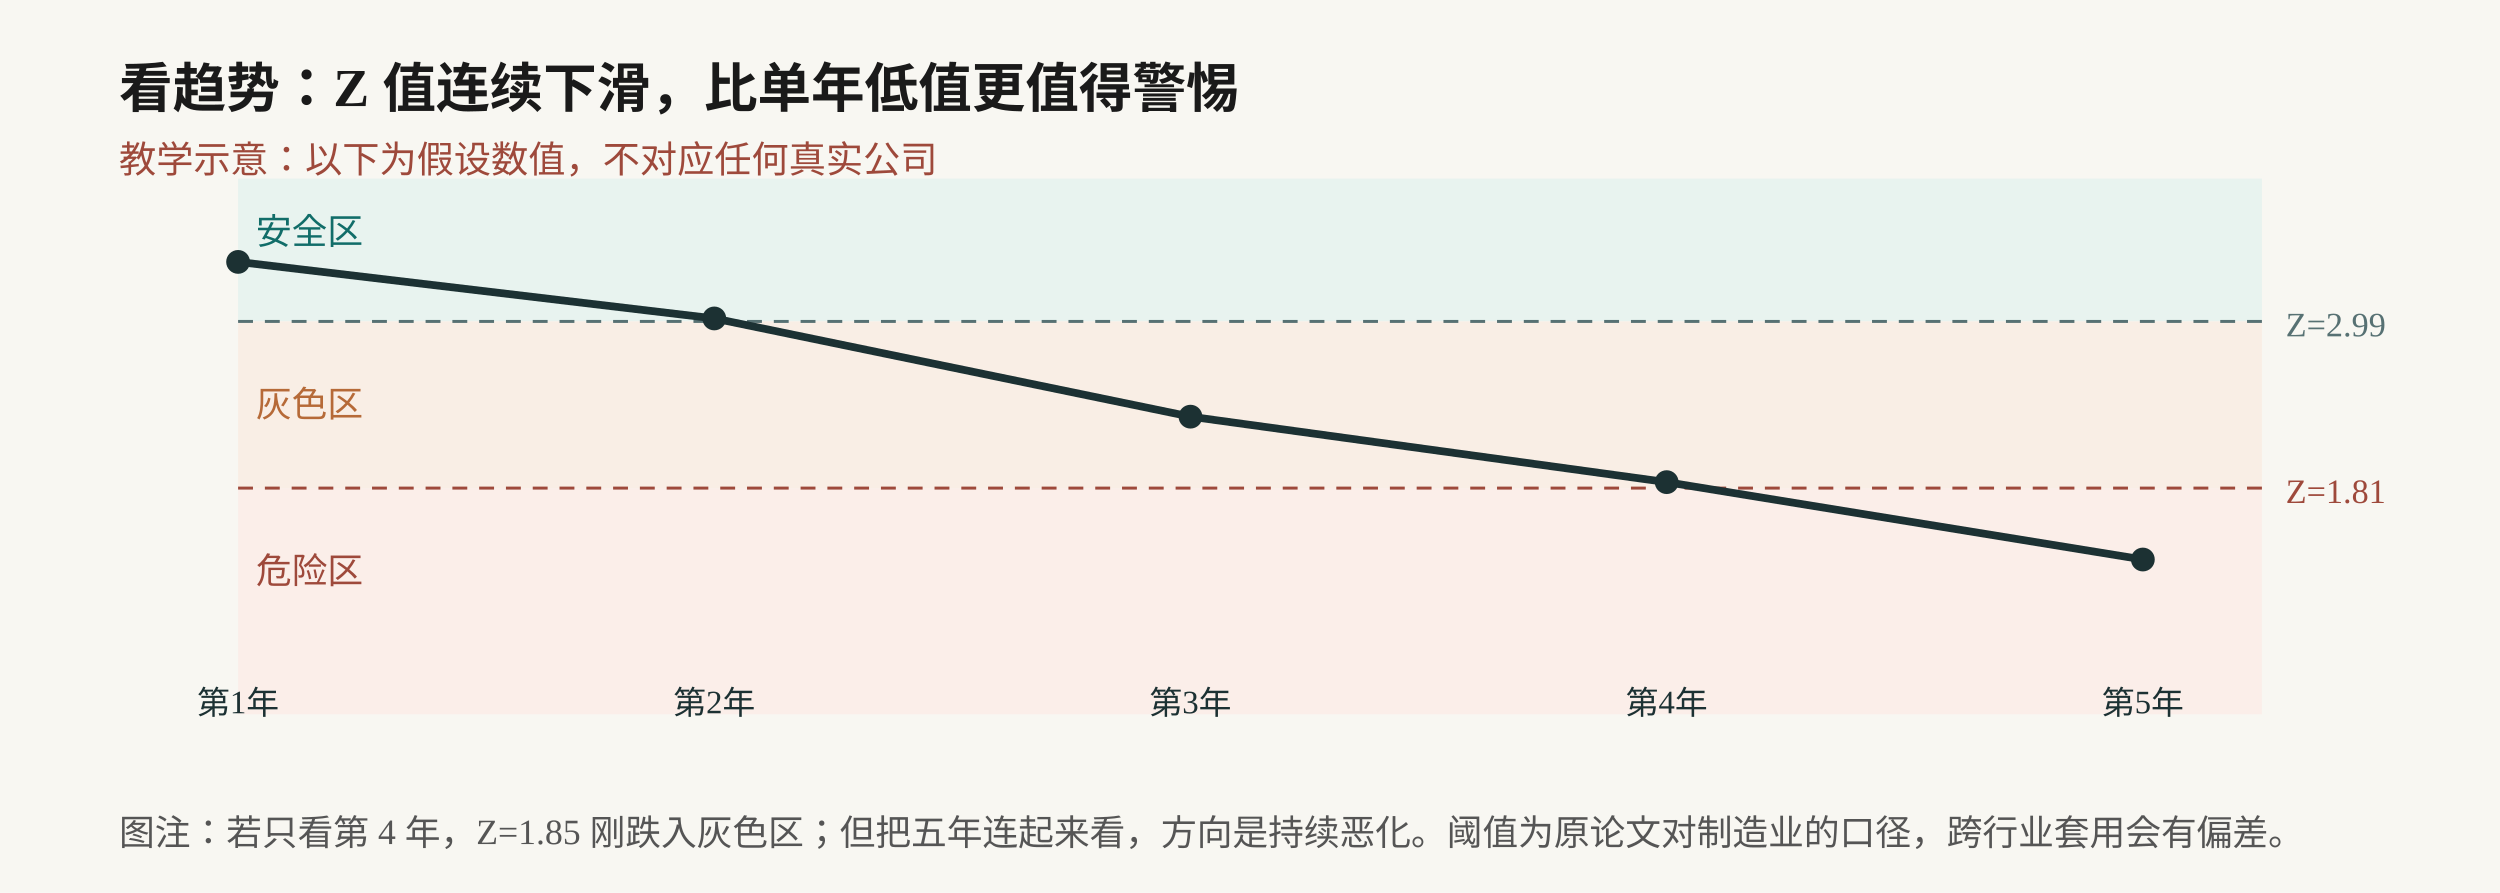
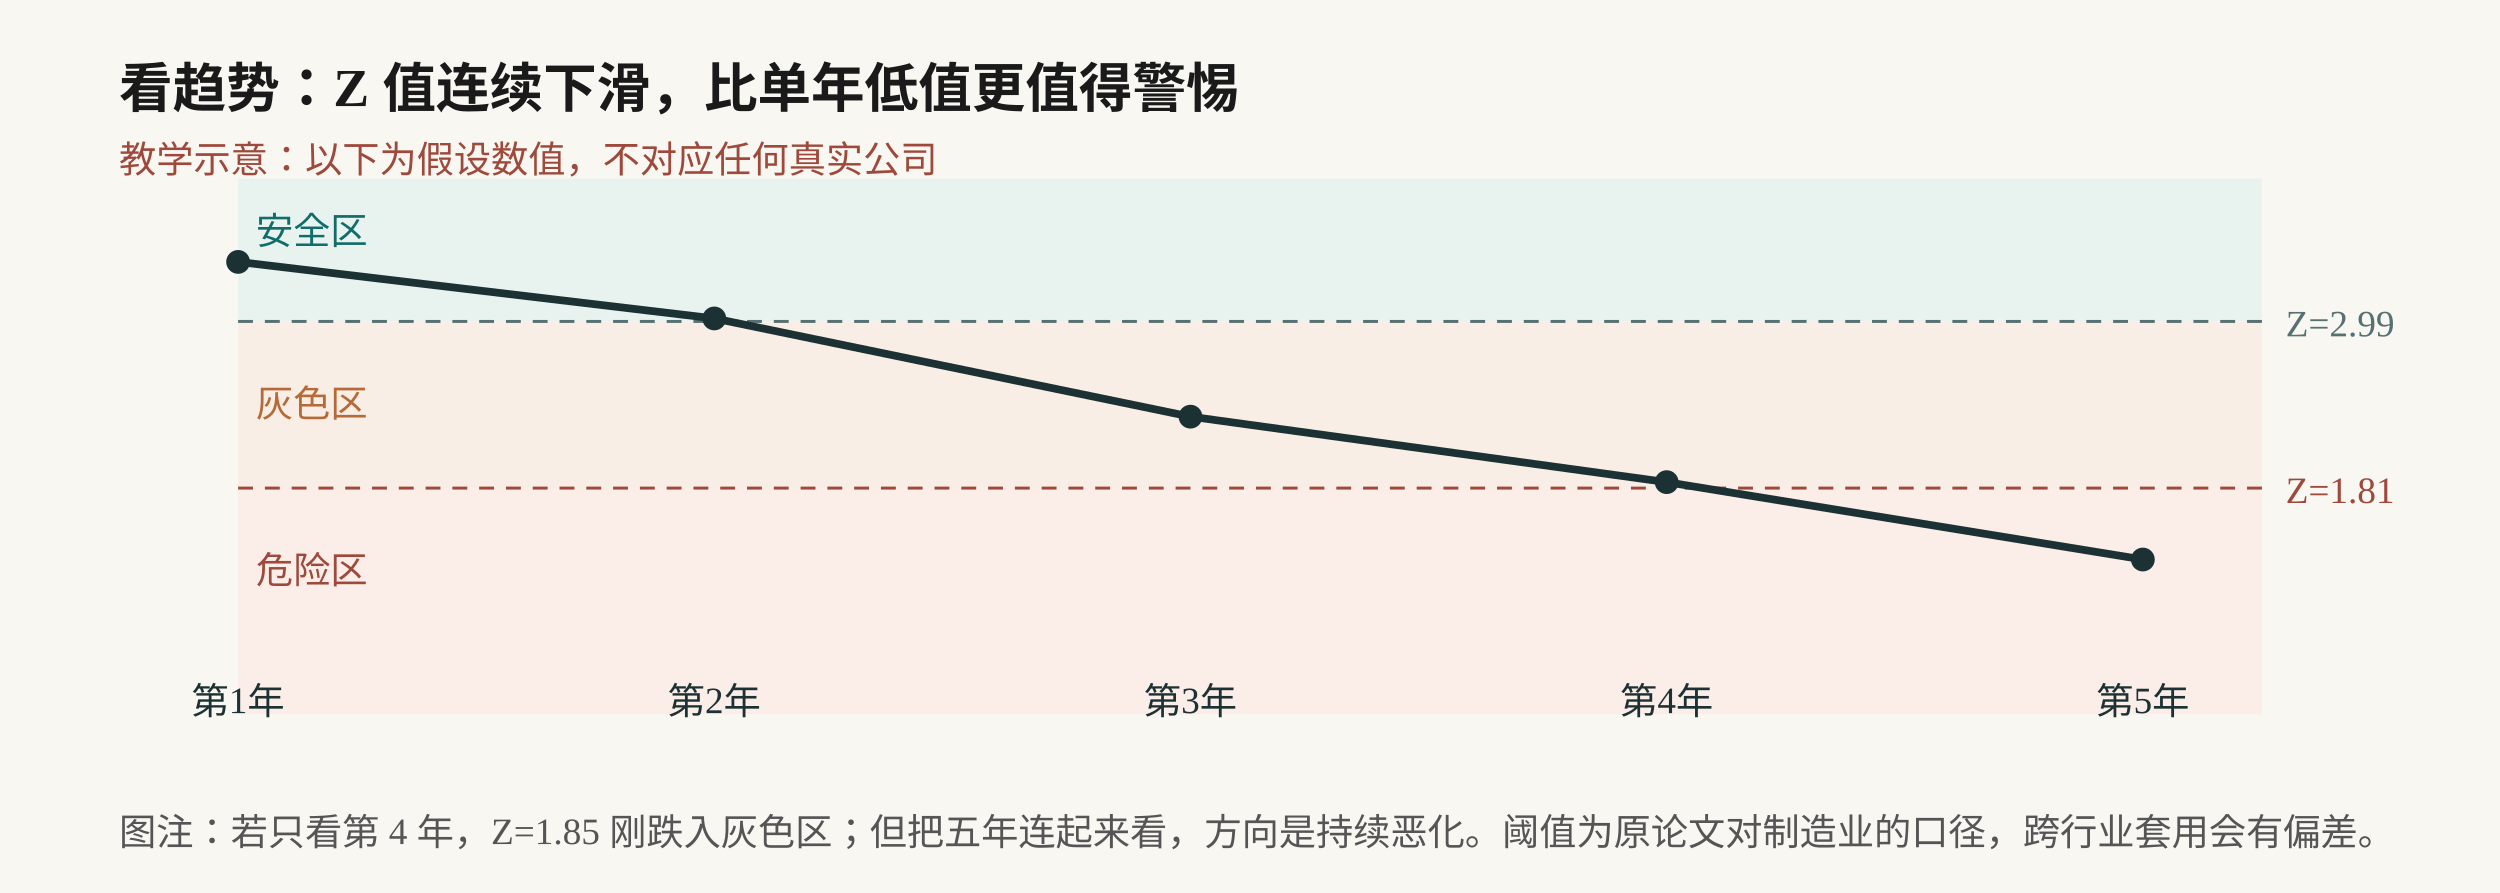
<svg xmlns="http://www.w3.org/2000/svg" viewBox="0 0 840 300" role="img" aria-labelledby="t27z d27z">
  <rect x="0" y="0" width="840" height="300" fill="#f8f7f2" />
  <text x="40" y="36" font-size="18" font-weight="700" fill="#1a1a1a">看趋势：Z 值连续下滑，比单年低值更值得警惕</text>
  <text x="40" y="58" font-size="12.5" fill="#9e493b">教学示意：以下为假设数值，不对应任何真实公司</text>
  <rect x="80" y="60" width="680" height="48" fill="#e8f3ef" />
  <rect x="80" y="108" width="680" height="56" fill="#f9eee5" />
  <rect x="80" y="164" width="680" height="76" fill="#fbeee9" />
  <line x1="80" y1="108" x2="760" y2="108" stroke="#577173" stroke-dasharray="5 4" />
  <line x1="80" y1="164" x2="760" y2="164" stroke="#9e493b" stroke-dasharray="5 4" />
-   <text x="768" y="113" font-size="11.5" fill="#577173">Z=2.99</text>
-   <text x="768" y="169" font-size="11.5" fill="#9e493b">Z=1.81</text>
-   <text x="86" y="82" font-size="12" fill="#116d69">安全区</text>
-   <text x="86" y="140" font-size="12" fill="#b66a38">灰色区</text>
-   <text x="86" y="196" font-size="12" fill="#9e493b">危险区</text>
+   <text x="768" y="113" font-size="12.5" fill="#577173">Z=2.99</text>
+   <text x="768" y="169" font-size="12.5" fill="#9e493b">Z=1.81</text>
+   <text x="86" y="82" font-size="12.5" fill="#116d69">安全区</text>
+   <text x="86" y="140" font-size="12.5" fill="#b66a38">灰色区</text>
+   <text x="86" y="196" font-size="12.5" fill="#9e493b">危险区</text>
  <polyline points="80,88 240,107 400,140 560,162 720,188" fill="none" stroke="#1c3133" stroke-width="2.6" />
-   <g fill="#1c3133" font-size="11">
+   <g fill="#1c3133" font-size="12.5">
    <circle cx="80" cy="88" r="4" />
    <circle cx="240" cy="107" r="4" />
    <circle cx="400" cy="140" r="4" />
    <circle cx="560" cy="162" r="4" />
    <circle cx="720" cy="188" r="4" />
    <text x="80" y="240" text-anchor="middle">第1年</text>
    <text x="240" y="240" text-anchor="middle">第2年</text>
    <text x="400" y="240" text-anchor="middle">第3年</text>
    <text x="560" y="240" text-anchor="middle">第4年</text>
    <text x="720" y="240" text-anchor="middle">第5年</text>
  </g>
-   <text x="40" y="284" font-size="12" fill="#555">图注：若只看第 4 年，Z=1.85 刚跌入灰色区；但把五年连起来看，方向是持续恶化。阈值为原论文对制造业的口径，跨行业套用会有偏差。</text>
+   <text x="40" y="284" font-size="12.5" fill="#555">图注：若只看第 4 年，Z=1.85 刚跌入灰色区；但把五年连起来看，方向是持续恶化。阈值为原论文对制造业的口径，跨行业套用会有偏差。</text>
</svg>
